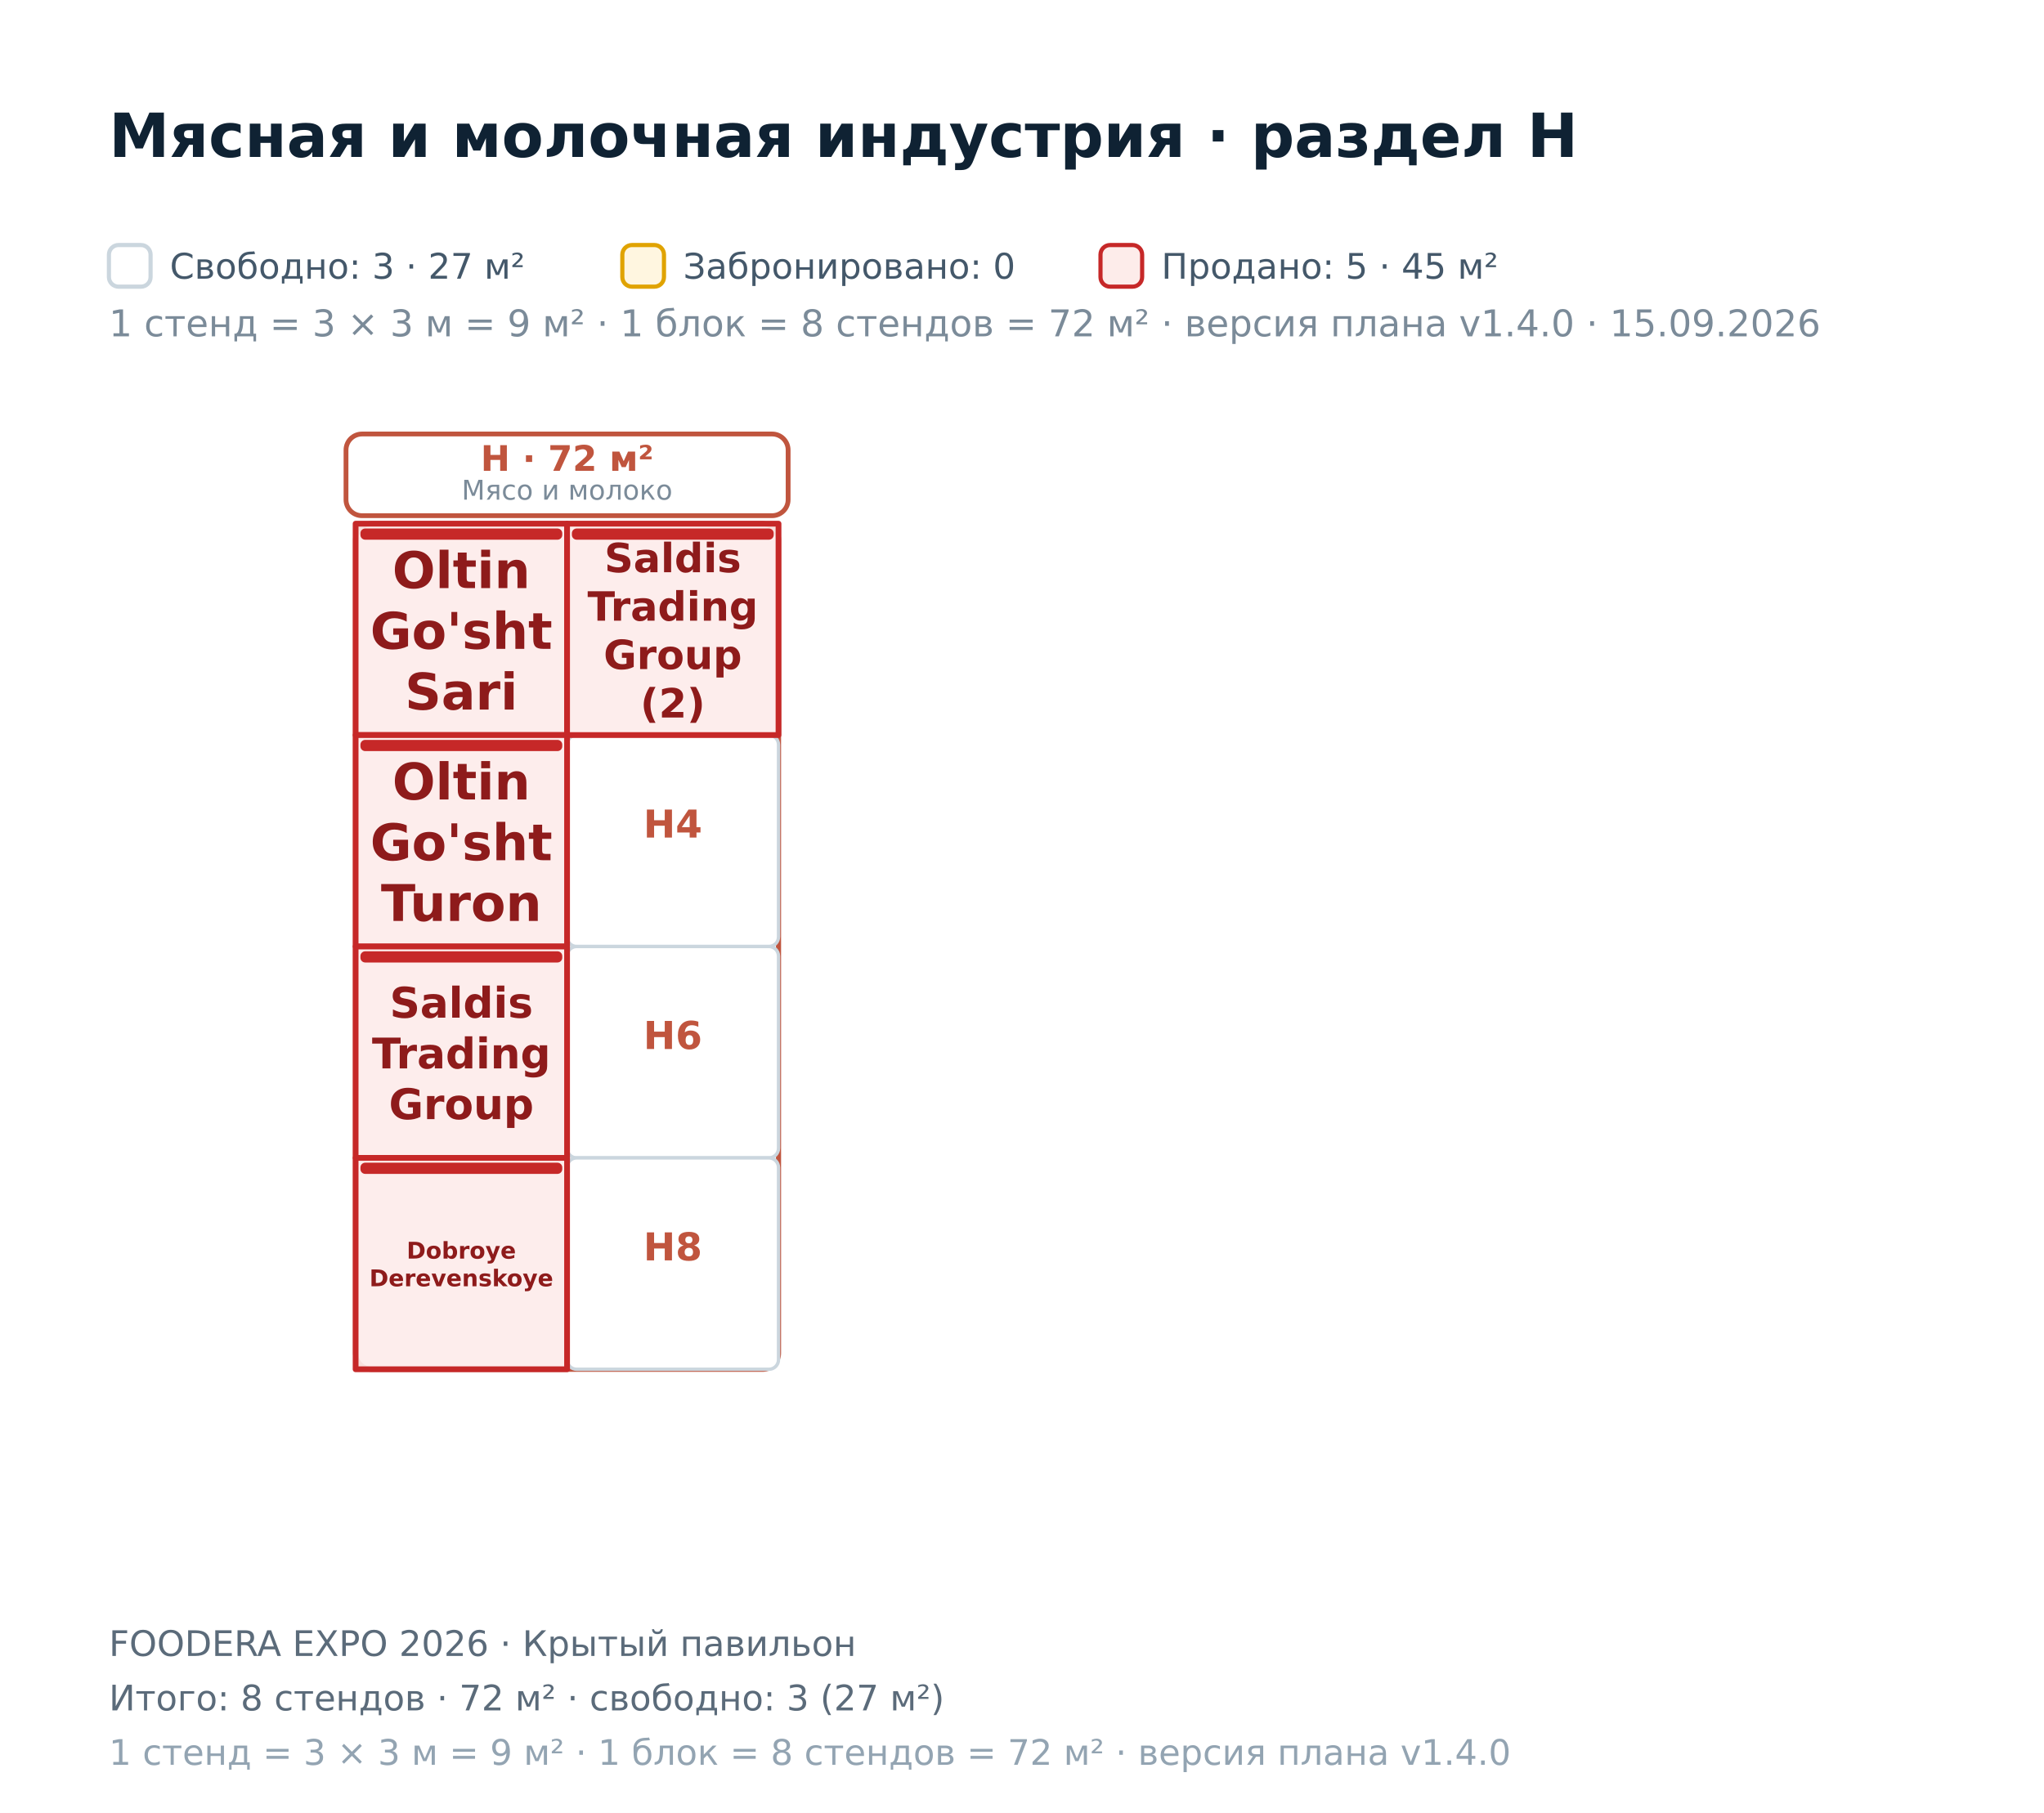
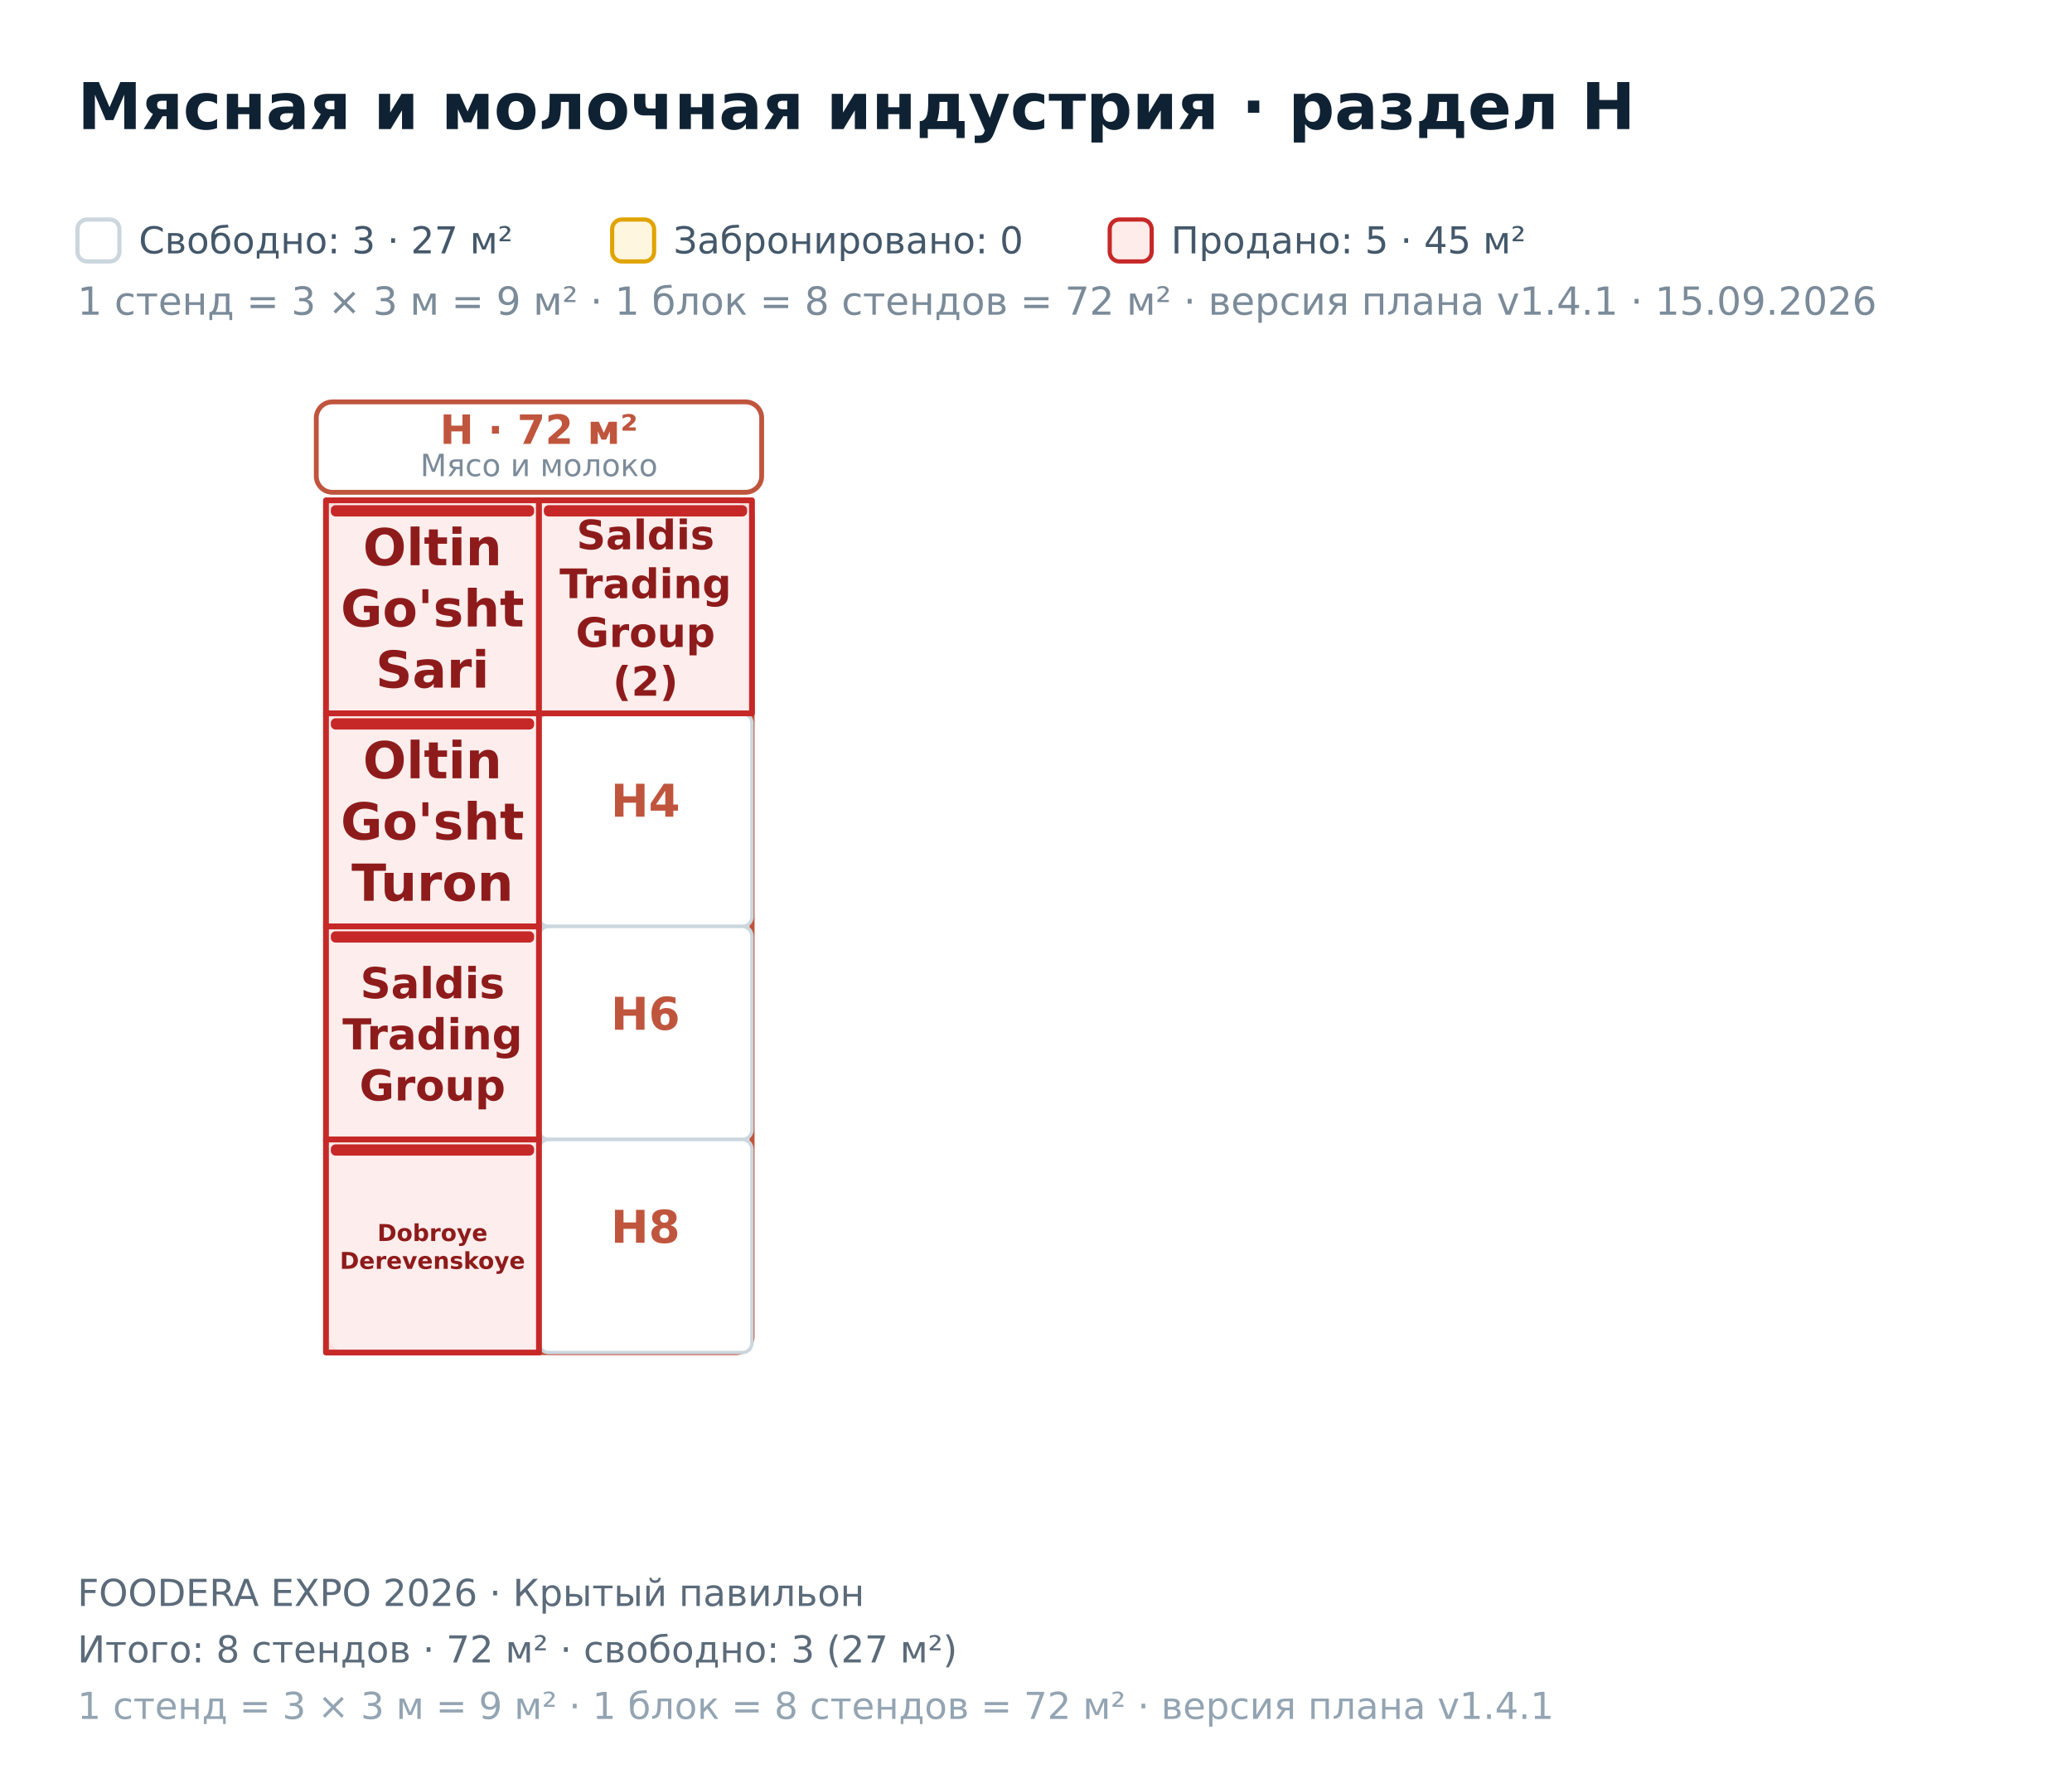
- <svg xmlns="http://www.w3.org/2000/svg" width="638" height="566" viewBox="0 0 638 566" font-family="DejaVu Sans, Helvetica, Arial, sans-serif">
-   <rect x="0.00" y="0.00" width="638.00" height="566.00" fill="#ffffff" />
-   <polygon points="-329.00,-285.30 1783.00,-285.30 1783.00,814.70 -329.00,814.70" fill="#ffffff" fill-opacity="0.55" stroke="#0f2233" stroke-width="2.2" />
-   <rect x="111.00" y="163.50" width="132.00" height="264.00" fill="none" stroke="#C0553E" stroke-width="1.6" rx="5" />
-   <rect x="108.00" y="135.50" width="138.00" height="25.50" fill="#ffffff" stroke="#C0553E" stroke-width="1.5" rx="5" />
-   <text x="177.00" y="147.00" font-size="11.00" fill="#C0553E" font-weight="bold" text-anchor="middle">H · 72 м²</text>
-   <text x="177.00" y="156.00" font-size="8.50" fill="#7b8b99" text-anchor="middle">Мясо и молоко</text>
-   <rect x="177.00" y="229.50" width="66.00" height="66.00" fill="#ffffff" stroke="#cbd6de" stroke-width="1.05" rx="3" />
-   <text x="210.00" y="261.50" font-size="12.00" fill="#C0553E" font-weight="bold" text-anchor="middle">H4</text>
-   <rect x="177.00" y="295.50" width="66.00" height="66.00" fill="#ffffff" stroke="#cbd6de" stroke-width="1.05" rx="3" />
-   <text x="210.00" y="327.50" font-size="12.00" fill="#C0553E" font-weight="bold" text-anchor="middle">H6</text>
-   <rect x="177.00" y="361.50" width="66.00" height="66.00" fill="#ffffff" stroke="#cbd6de" stroke-width="1.05" rx="3" />
-   <text x="210.00" y="393.50" font-size="12.00" fill="#C0553E" font-weight="bold" text-anchor="middle">H8</text>
-   <path d="M111 163.5L177 163.5L177 229.5L111 229.5Z" fill="#fdecea" fill-opacity="0.92" stroke="#c62828" stroke-width="1.8" stroke-linejoin="round" />
-   <rect x="112.50" y="165.00" width="63.00" height="3.50" fill="#c62828" rx="1.5" />
-   <text x="144.00" y="183.61" font-size="15.80" fill="#8e1b1b" font-weight="bold" text-anchor="middle">Oltin</text>
-   <text x="144.00" y="202.57" font-size="15.80" fill="#8e1b1b" font-weight="bold" text-anchor="middle">Go'sht</text>
-   <text x="144.00" y="221.53" font-size="15.80" fill="#8e1b1b" font-weight="bold" text-anchor="middle">Sari</text>
-   <path d="M177 163.5L243 163.5L243 229.5L177 229.5Z" fill="#fdecea" fill-opacity="0.92" stroke="#c62828" stroke-width="1.8" stroke-linejoin="round" />
-   <rect x="178.50" y="165.00" width="63.00" height="3.50" fill="#c62828" rx="1.5" />
-   <text x="210.00" y="178.66" font-size="12.60" fill="#8e1b1b" font-weight="bold" text-anchor="middle">Saldis</text>
-   <text x="210.00" y="193.78" font-size="12.60" fill="#8e1b1b" font-weight="bold" text-anchor="middle">Trading</text>
-   <text x="210.00" y="208.90" font-size="12.60" fill="#8e1b1b" font-weight="bold" text-anchor="middle">Group</text>
-   <text x="210.00" y="224.02" font-size="12.60" fill="#8e1b1b" font-weight="bold" text-anchor="middle">(2)</text>
-   <path d="M111 229.5L177 229.5L177 295.5L111 295.5Z" fill="#fdecea" fill-opacity="0.92" stroke="#c62828" stroke-width="1.8" stroke-linejoin="round" />
-   <rect x="112.50" y="231.00" width="63.00" height="3.50" fill="#c62828" rx="1.5" />
-   <text x="144.00" y="249.61" font-size="15.80" fill="#8e1b1b" font-weight="bold" text-anchor="middle">Oltin</text>
-   <text x="144.00" y="268.57" font-size="15.80" fill="#8e1b1b" font-weight="bold" text-anchor="middle">Go'sht</text>
-   <text x="144.00" y="287.53" font-size="15.80" fill="#8e1b1b" font-weight="bold" text-anchor="middle">Turon</text>
-   <path d="M111 295.5L177 295.5L177 361.5L111 361.5Z" fill="#fdecea" fill-opacity="0.92" stroke="#c62828" stroke-width="1.8" stroke-linejoin="round" />
-   <rect x="112.50" y="297.00" width="63.00" height="3.50" fill="#c62828" rx="1.5" />
-   <text x="144.00" y="317.73" font-size="13.20" fill="#8e1b1b" font-weight="bold" text-anchor="middle">Saldis</text>
-   <text x="144.00" y="333.57" font-size="13.20" fill="#8e1b1b" font-weight="bold" text-anchor="middle">Trading</text>
-   <text x="144.00" y="349.41" font-size="13.20" fill="#8e1b1b" font-weight="bold" text-anchor="middle">Group</text>
-   <path d="M111 361.5L177 361.5L177 427.5L111 427.5Z" fill="#fdecea" fill-opacity="0.92" stroke="#c62828" stroke-width="1.8" stroke-linejoin="round" />
-   <rect x="112.50" y="363.00" width="63.00" height="3.50" fill="#c62828" rx="1.5" />
-   <text x="144.00" y="392.94" font-size="7.20" fill="#8e1b1b" font-weight="bold" text-anchor="middle">Dobroye</text>
-   <text x="144.00" y="401.58" font-size="7.20" fill="#8e1b1b" font-weight="bold" text-anchor="middle">Derevenskoye</text>
-   <text x="34.00" y="49.00" font-size="19.00" fill="#0f2233" font-weight="bold">Мясная и молочная индустрия · раздел H</text>
-   <rect x="34.00" y="76.50" width="13.00" height="13.00" fill="#ffffff" stroke="#cbd6de" stroke-width="1.3" rx="3" />
-   <text x="34.00" y="105.00" font-size="11.50" fill="#7b8b99">1 стенд = 3 × 3 м = 9 м² · 1 блок = 8 стендов = 72 м² · версия плана v1.4.0 · 15.09.2026</text>
-   <text x="53.00" y="87.00" font-size="11.00" fill="#44586a">Свободно: 3 · 27 м²</text>
-   <rect x="194.25" y="76.50" width="13.00" height="13.00" fill="#fff6e0" stroke="#e0a300" stroke-width="1.3" rx="3" />
-   <text x="213.25" y="87.00" font-size="11.00" fill="#44586a">Забронировано: 0</text>
-   <rect x="343.50" y="76.50" width="13.00" height="13.00" fill="#fdecea" stroke="#c62828" stroke-width="1.3" rx="3" />
-   <text x="362.50" y="87.00" font-size="11.00" fill="#44586a">Продано: 5 · 45 м²</text>
-   <text x="34.00" y="517.00" font-size="11.00" fill="#5b6b7a">FOODERA EXPO 2026 · Крытый павильон</text>
-   <text x="34.00" y="534.00" font-size="11.00" fill="#5b6b7a">Итого: 8 стендов · 72 м² · свободно: 3 (27 м²)</text>
-   <text x="34.00" y="551.00" font-size="11.00" fill="#93a4b2">1 стенд = 3 × 3 м = 9 м² · 1 блок = 8 стендов = 72 м² · версия плана v1.4.0</text>
+ <svg xmlns="http://www.w3.org/2000/svg" width="642" height="548" viewBox="0 0 642 548" font-family="DejaVu Sans, Helvetica, Arial, sans-serif">
+   <rect x="0.00" y="0.00" width="642.00" height="548.00" fill="#ffffff" />
+   <polygon points="-339.00,-293.80 1520.00,-293.80 1520.00,806.20 -339.00,806.20" fill="#ffffff" fill-opacity="0.55" stroke="#0f2233" stroke-width="2.2" />
+   <rect x="101.00" y="155.00" width="132.00" height="264.00" fill="none" stroke="#C0553E" stroke-width="1.6" rx="5" />
+   <rect x="98.00" y="124.50" width="138.00" height="28.00" fill="#ffffff" stroke="#C0553E" stroke-width="1.5" rx="5" />
+   <text x="167.00" y="137.50" font-size="12.50" fill="#C0553E" font-weight="bold" text-anchor="middle">H · 72 м²</text>
+   <text x="167.00" y="147.50" font-size="9.50" fill="#7b8b99" text-anchor="middle">Мясо и молоко</text>
+   <rect x="167.00" y="221.00" width="66.00" height="66.00" fill="#ffffff" stroke="#cbd6de" stroke-width="1.05" rx="3" />
+   <text x="200.00" y="253.00" font-size="14.00" fill="#C0553E" font-weight="bold" text-anchor="middle">H4</text>
+   <rect x="167.00" y="287.00" width="66.00" height="66.00" fill="#ffffff" stroke="#cbd6de" stroke-width="1.05" rx="3" />
+   <text x="200.00" y="319.00" font-size="14.00" fill="#C0553E" font-weight="bold" text-anchor="middle">H6</text>
+   <rect x="167.00" y="353.00" width="66.00" height="66.00" fill="#ffffff" stroke="#cbd6de" stroke-width="1.05" rx="3" />
+   <text x="200.00" y="385.00" font-size="14.00" fill="#C0553E" font-weight="bold" text-anchor="middle">H8</text>
+   <path d="M101 155L167 155L167 221L101 221Z" fill="#fdecea" fill-opacity="0.92" stroke="#c62828" stroke-width="1.8" stroke-linejoin="round" />
+   <rect x="102.50" y="156.50" width="63.00" height="3.50" fill="#c62828" rx="1.5" />
+   <text x="134.00" y="175.11" font-size="15.80" fill="#8e1b1b" font-weight="bold" text-anchor="middle">Oltin</text>
+   <text x="134.00" y="194.07" font-size="15.80" fill="#8e1b1b" font-weight="bold" text-anchor="middle">Go'sht</text>
+   <text x="134.00" y="213.03" font-size="15.80" fill="#8e1b1b" font-weight="bold" text-anchor="middle">Sari</text>
+   <path d="M167 155L233 155L233 221L167 221Z" fill="#fdecea" fill-opacity="0.92" stroke="#c62828" stroke-width="1.8" stroke-linejoin="round" />
+   <rect x="168.50" y="156.50" width="63.00" height="3.50" fill="#c62828" rx="1.5" />
+   <text x="200.00" y="170.16" font-size="12.60" fill="#8e1b1b" font-weight="bold" text-anchor="middle">Saldis</text>
+   <text x="200.00" y="185.28" font-size="12.60" fill="#8e1b1b" font-weight="bold" text-anchor="middle">Trading</text>
+   <text x="200.00" y="200.40" font-size="12.60" fill="#8e1b1b" font-weight="bold" text-anchor="middle">Group</text>
+   <text x="200.00" y="215.52" font-size="12.60" fill="#8e1b1b" font-weight="bold" text-anchor="middle">(2)</text>
+   <path d="M101 221L167 221L167 287L101 287Z" fill="#fdecea" fill-opacity="0.92" stroke="#c62828" stroke-width="1.8" stroke-linejoin="round" />
+   <rect x="102.50" y="222.50" width="63.00" height="3.50" fill="#c62828" rx="1.5" />
+   <text x="134.00" y="241.11" font-size="15.80" fill="#8e1b1b" font-weight="bold" text-anchor="middle">Oltin</text>
+   <text x="134.00" y="260.07" font-size="15.80" fill="#8e1b1b" font-weight="bold" text-anchor="middle">Go'sht</text>
+   <text x="134.00" y="279.03" font-size="15.80" fill="#8e1b1b" font-weight="bold" text-anchor="middle">Turon</text>
+   <path d="M101 287L167 287L167 353L101 353Z" fill="#fdecea" fill-opacity="0.92" stroke="#c62828" stroke-width="1.8" stroke-linejoin="round" />
+   <rect x="102.50" y="288.50" width="63.00" height="3.50" fill="#c62828" rx="1.5" />
+   <text x="134.00" y="309.23" font-size="13.20" fill="#8e1b1b" font-weight="bold" text-anchor="middle">Saldis</text>
+   <text x="134.00" y="325.07" font-size="13.20" fill="#8e1b1b" font-weight="bold" text-anchor="middle">Trading</text>
+   <text x="134.00" y="340.91" font-size="13.20" fill="#8e1b1b" font-weight="bold" text-anchor="middle">Group</text>
+   <path d="M101 353L167 353L167 419L101 419Z" fill="#fdecea" fill-opacity="0.92" stroke="#c62828" stroke-width="1.8" stroke-linejoin="round" />
+   <rect x="102.50" y="354.50" width="63.00" height="3.50" fill="#c62828" rx="1.5" />
+   <text x="134.00" y="384.44" font-size="7.20" fill="#8e1b1b" font-weight="bold" text-anchor="middle">Dobroye</text>
+   <text x="134.00" y="393.08" font-size="7.20" fill="#8e1b1b" font-weight="bold" text-anchor="middle">Derevenskoye</text>
+   <text x="24.00" y="40.00" font-size="20.00" fill="#0f2233" font-weight="bold">Мясная и молочная индустрия · раздел H</text>
+   <rect x="24.00" y="68.00" width="13.00" height="13.00" fill="#ffffff" stroke="#cbd6de" stroke-width="1.3" rx="3" />
+   <text x="24.00" y="97.50" font-size="12.00" fill="#7b8b99">1 стенд = 3 × 3 м = 9 м² · 1 блок = 8 стендов = 72 м² · версия плана v1.4.1 · 15.09.2026</text>
+   <text x="43.00" y="78.50" font-size="11.50" fill="#44586a">Свободно: 3 · 27 м²</text>
+   <rect x="189.67" y="68.00" width="13.00" height="13.00" fill="#fff6e0" stroke="#e0a300" stroke-width="1.3" rx="3" />
+   <text x="208.67" y="78.50" font-size="11.50" fill="#44586a">Забронировано: 0</text>
+   <rect x="343.84" y="68.00" width="13.00" height="13.00" fill="#fdecea" stroke="#c62828" stroke-width="1.3" rx="3" />
+   <text x="362.84" y="78.50" font-size="11.50" fill="#44586a">Продано: 5 · 45 м²</text>
+   <text x="24.00" y="497.50" font-size="11.50" fill="#5b6b7a">FOODERA EXPO 2026 · Крытый павильон</text>
+   <text x="24.00" y="515.00" font-size="11.50" fill="#5b6b7a">Итого: 8 стендов · 72 м² · свободно: 3 (27 м²)</text>
+   <text x="24.00" y="532.50" font-size="11.50" fill="#93a4b2">1 стенд = 3 × 3 м = 9 м² · 1 блок = 8 стендов = 72 м² · версия плана v1.4.1</text>
</svg>
